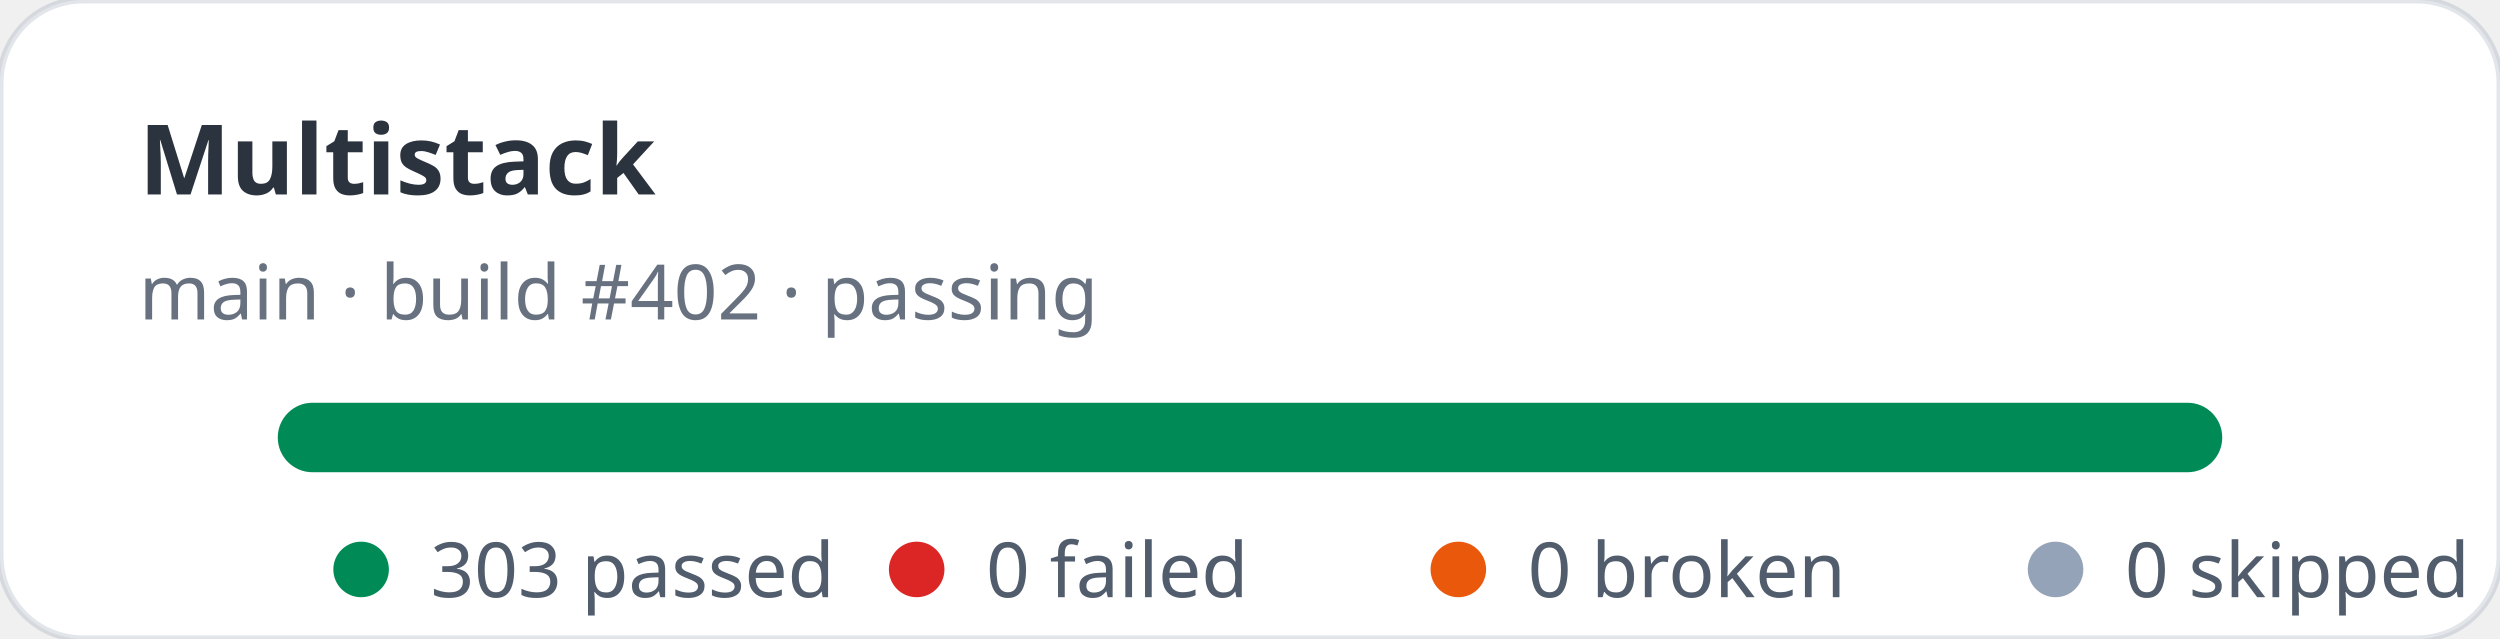
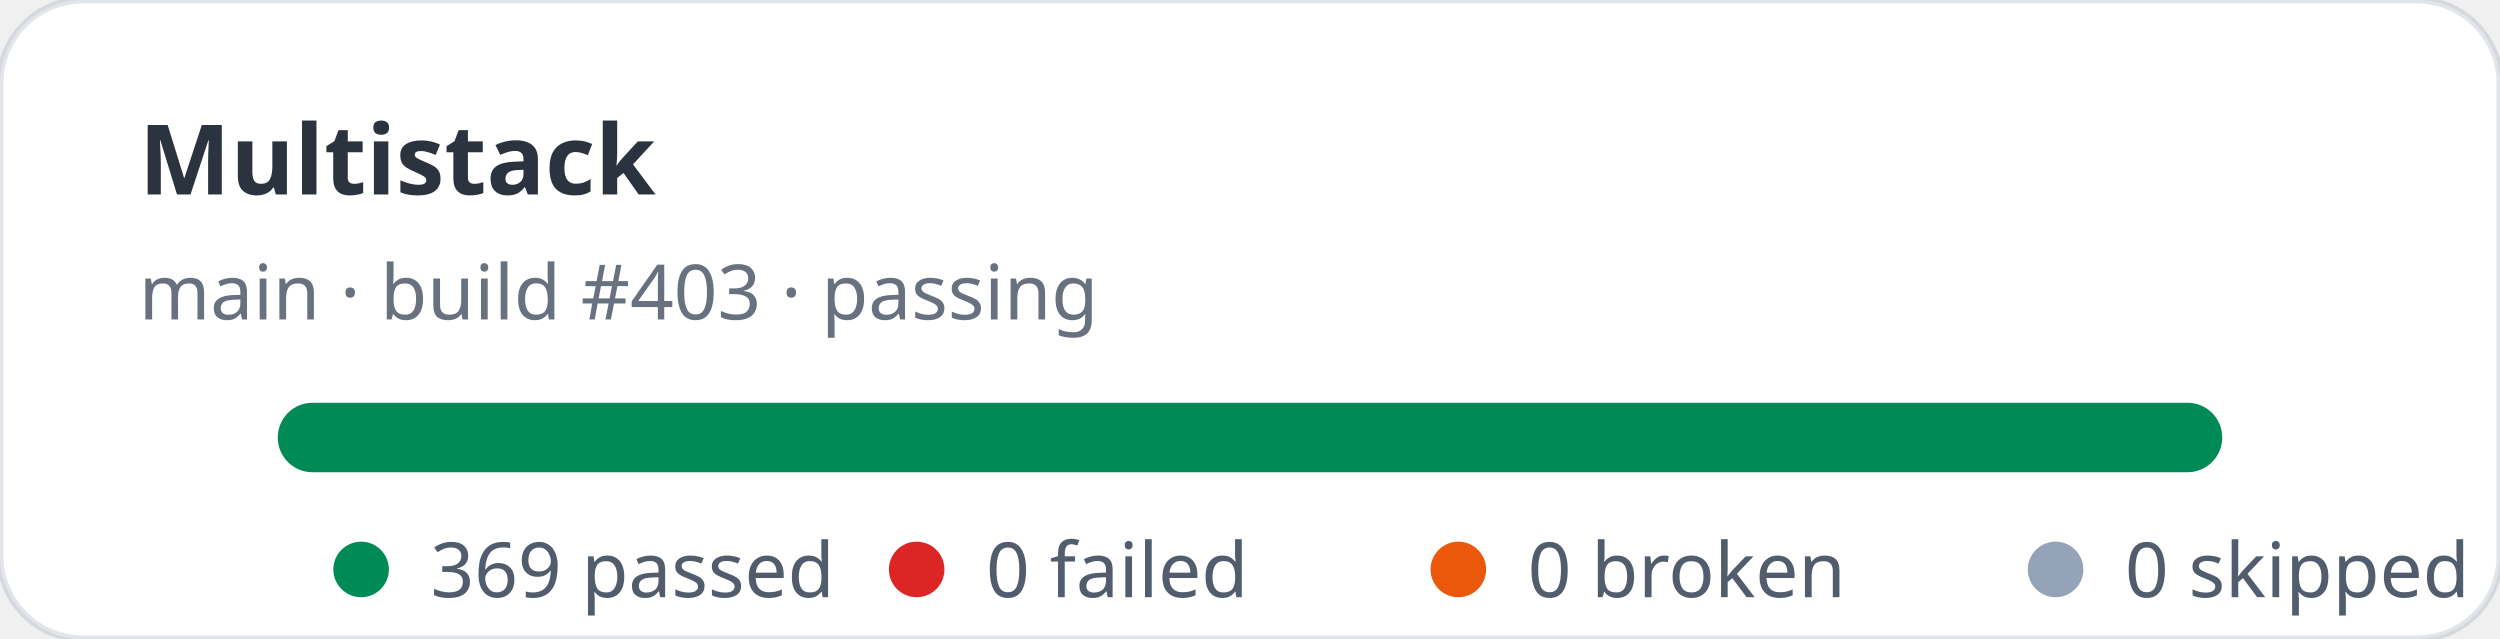
- <svg xmlns="http://www.w3.org/2000/svg" width="360" height="92" viewBox="0 0 360 92" role="img" aria-label="Multistack stats: 303 passed, 0 failed">
+ <svg xmlns="http://www.w3.org/2000/svg" width="360" height="92" viewBox="0 0 360 92" role="img" aria-label="Multistack stats: 369 passed, 0 failed">
  <rect width="360" height="92" rx="12" fill="#ffffff" stroke="rgba(11,48,86,0.12)" />
  <text x="20" y="28" fill="rgba(1,10,24,0.83)" font-family="ui-sans-serif,system-ui,sans-serif" font-size="14" font-weight="700">Multistack</text>
-   <text x="20" y="46" fill="rgba(2,19,44,0.6)" font-family="ui-sans-serif,system-ui,sans-serif" font-size="11">main · build #402 · passing</text>
+   <text x="20" y="46" fill="rgba(2,19,44,0.6)" font-family="ui-sans-serif,system-ui,sans-serif" font-size="11">main · build #403 · passing</text>
  <rect x="40" y="58" width="280" height="10" rx="5" fill="#e2e8f0" />
  <rect x="40" y="58" width="280" height="10" rx="5" fill="#008a56" />
  <g font-family="ui-sans-serif,system-ui,sans-serif" font-size="11" fill="rgba(1,18,40,0.68)">
    <circle cx="52" cy="82" r="4" fill="#008a56" />
-     <text x="62" y="86">303 passed</text>
+     <text x="62" y="86">369 passed</text>
    <circle cx="132" cy="82" r="4" fill="#dc2626" />
    <text x="142" y="86">0 failed</text>
    <circle cx="210" cy="82" r="4" fill="#ea580c" />
    <text x="220" y="86">0 broken</text>
    <circle cx="296" cy="82" r="4" fill="#94a3b8" />
    <text x="306" y="86">0 skipped</text>
  </g>
</svg>
